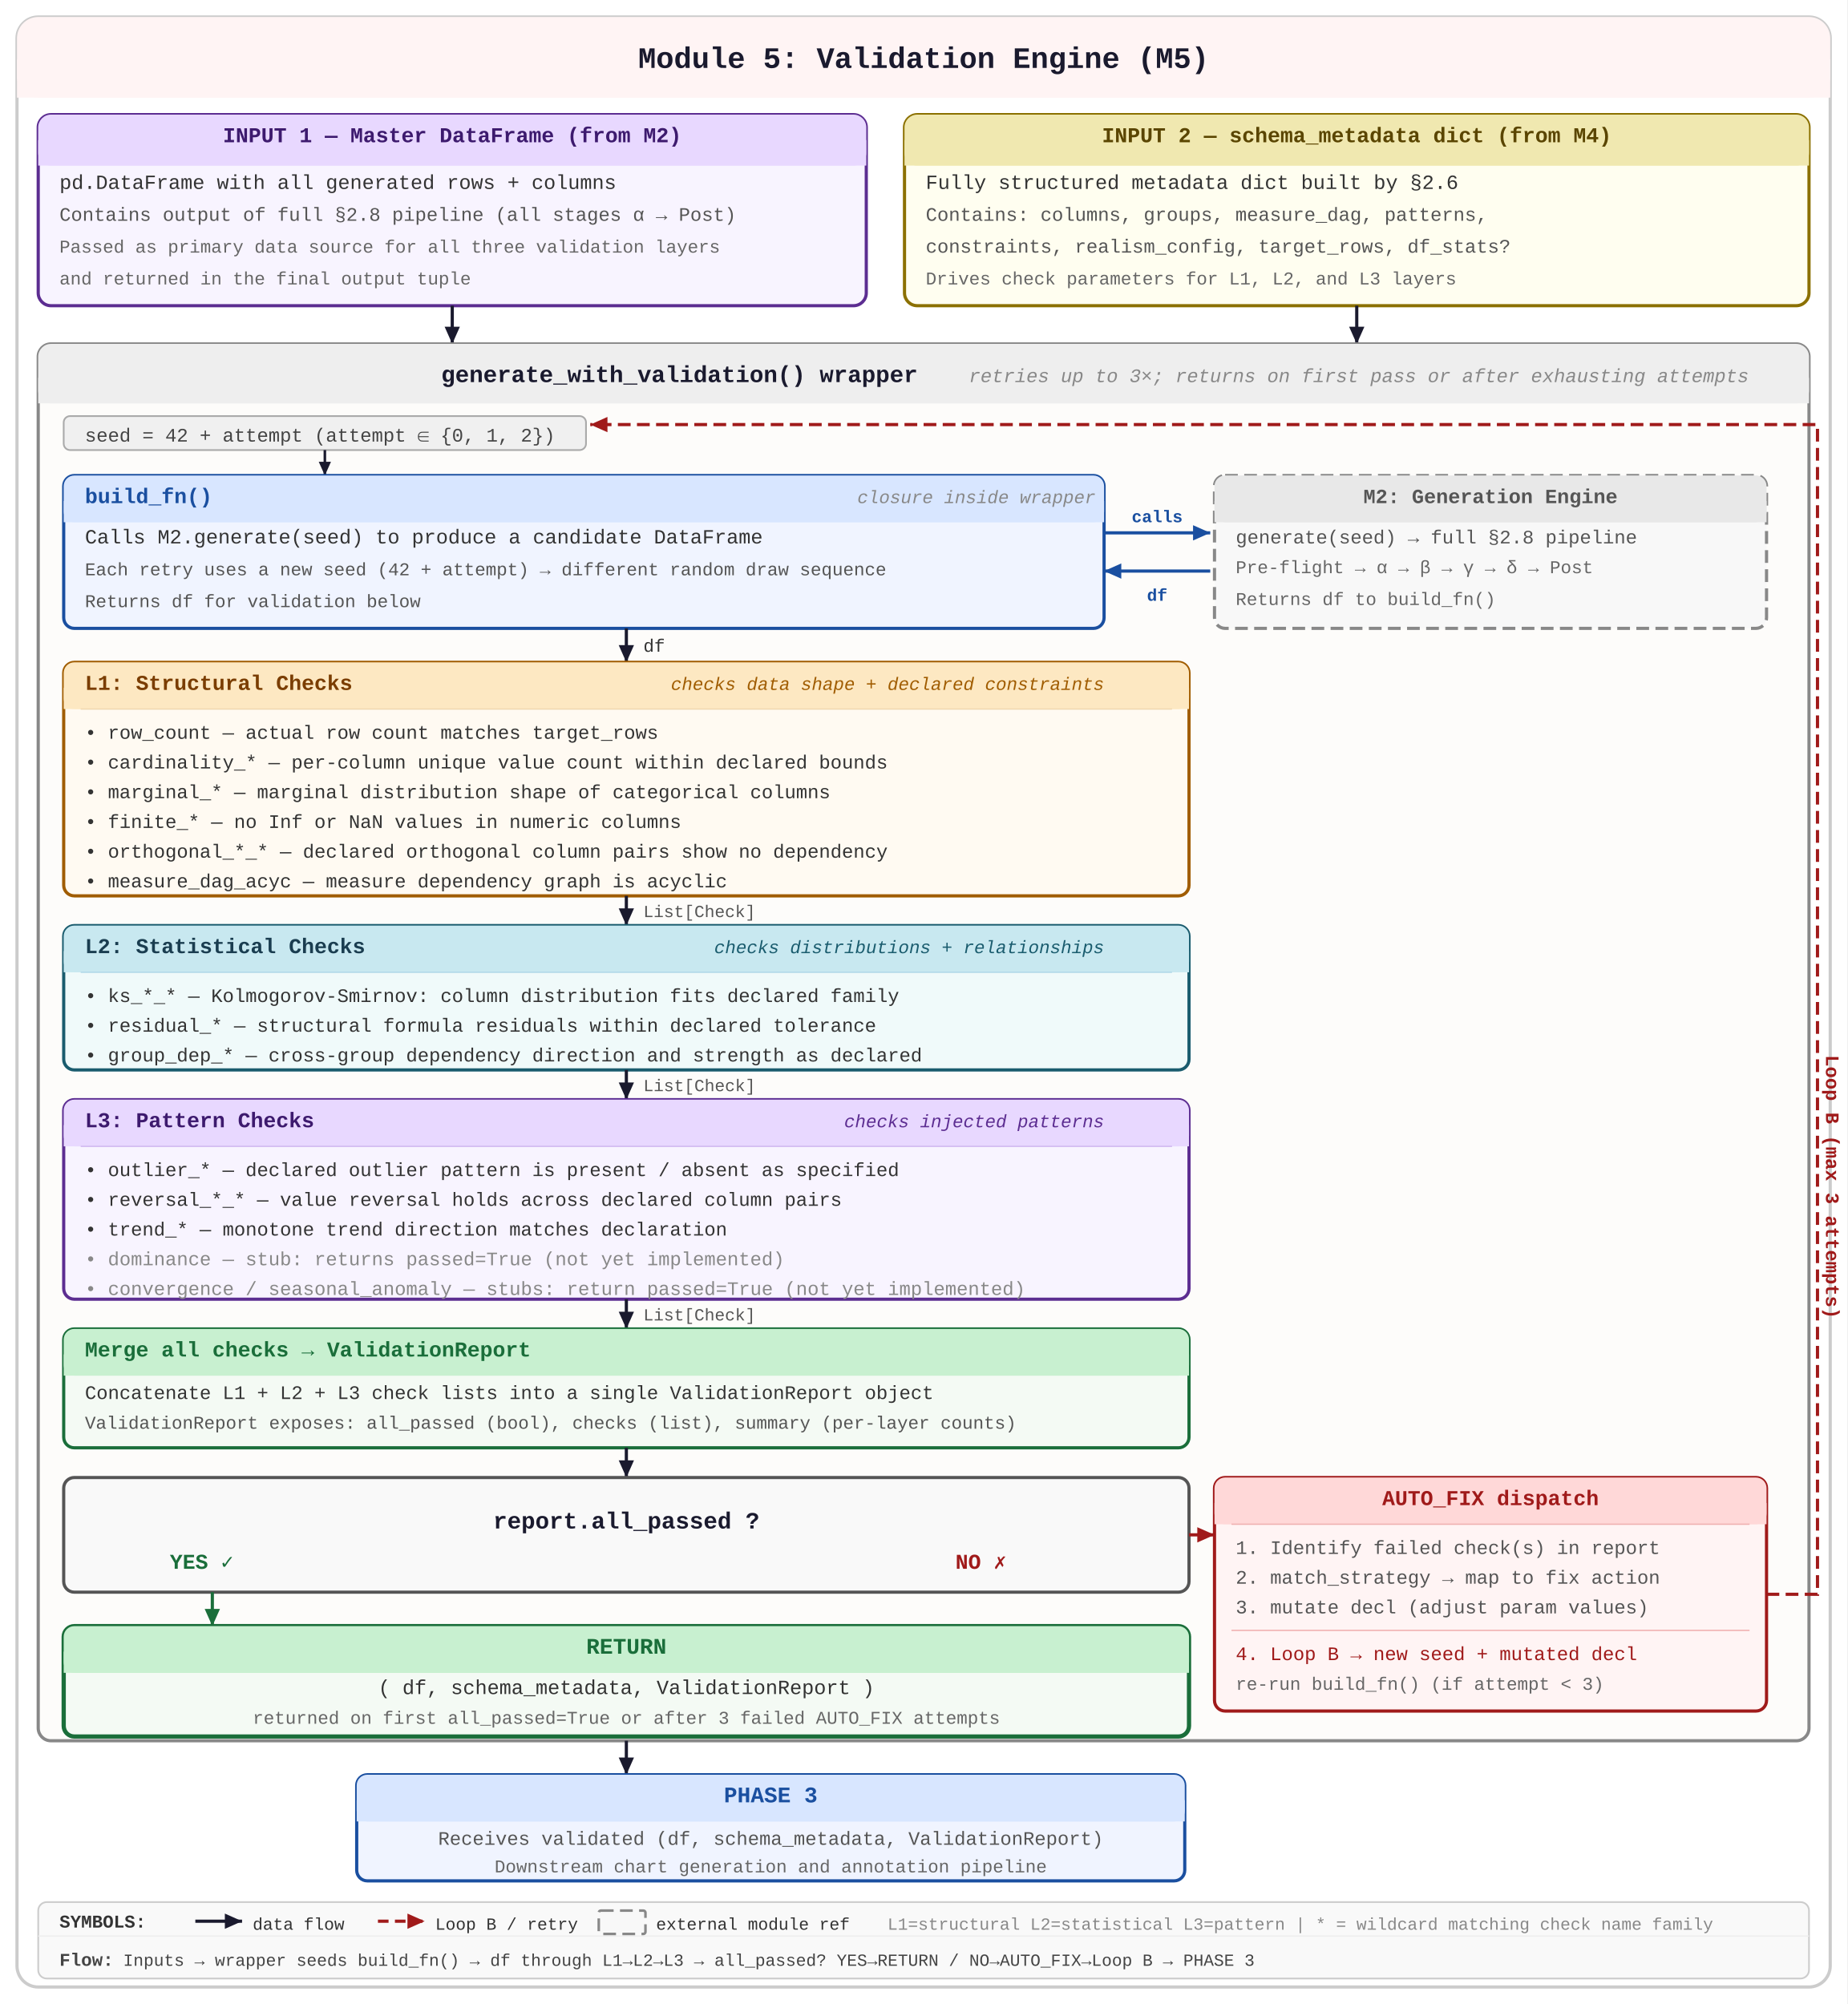
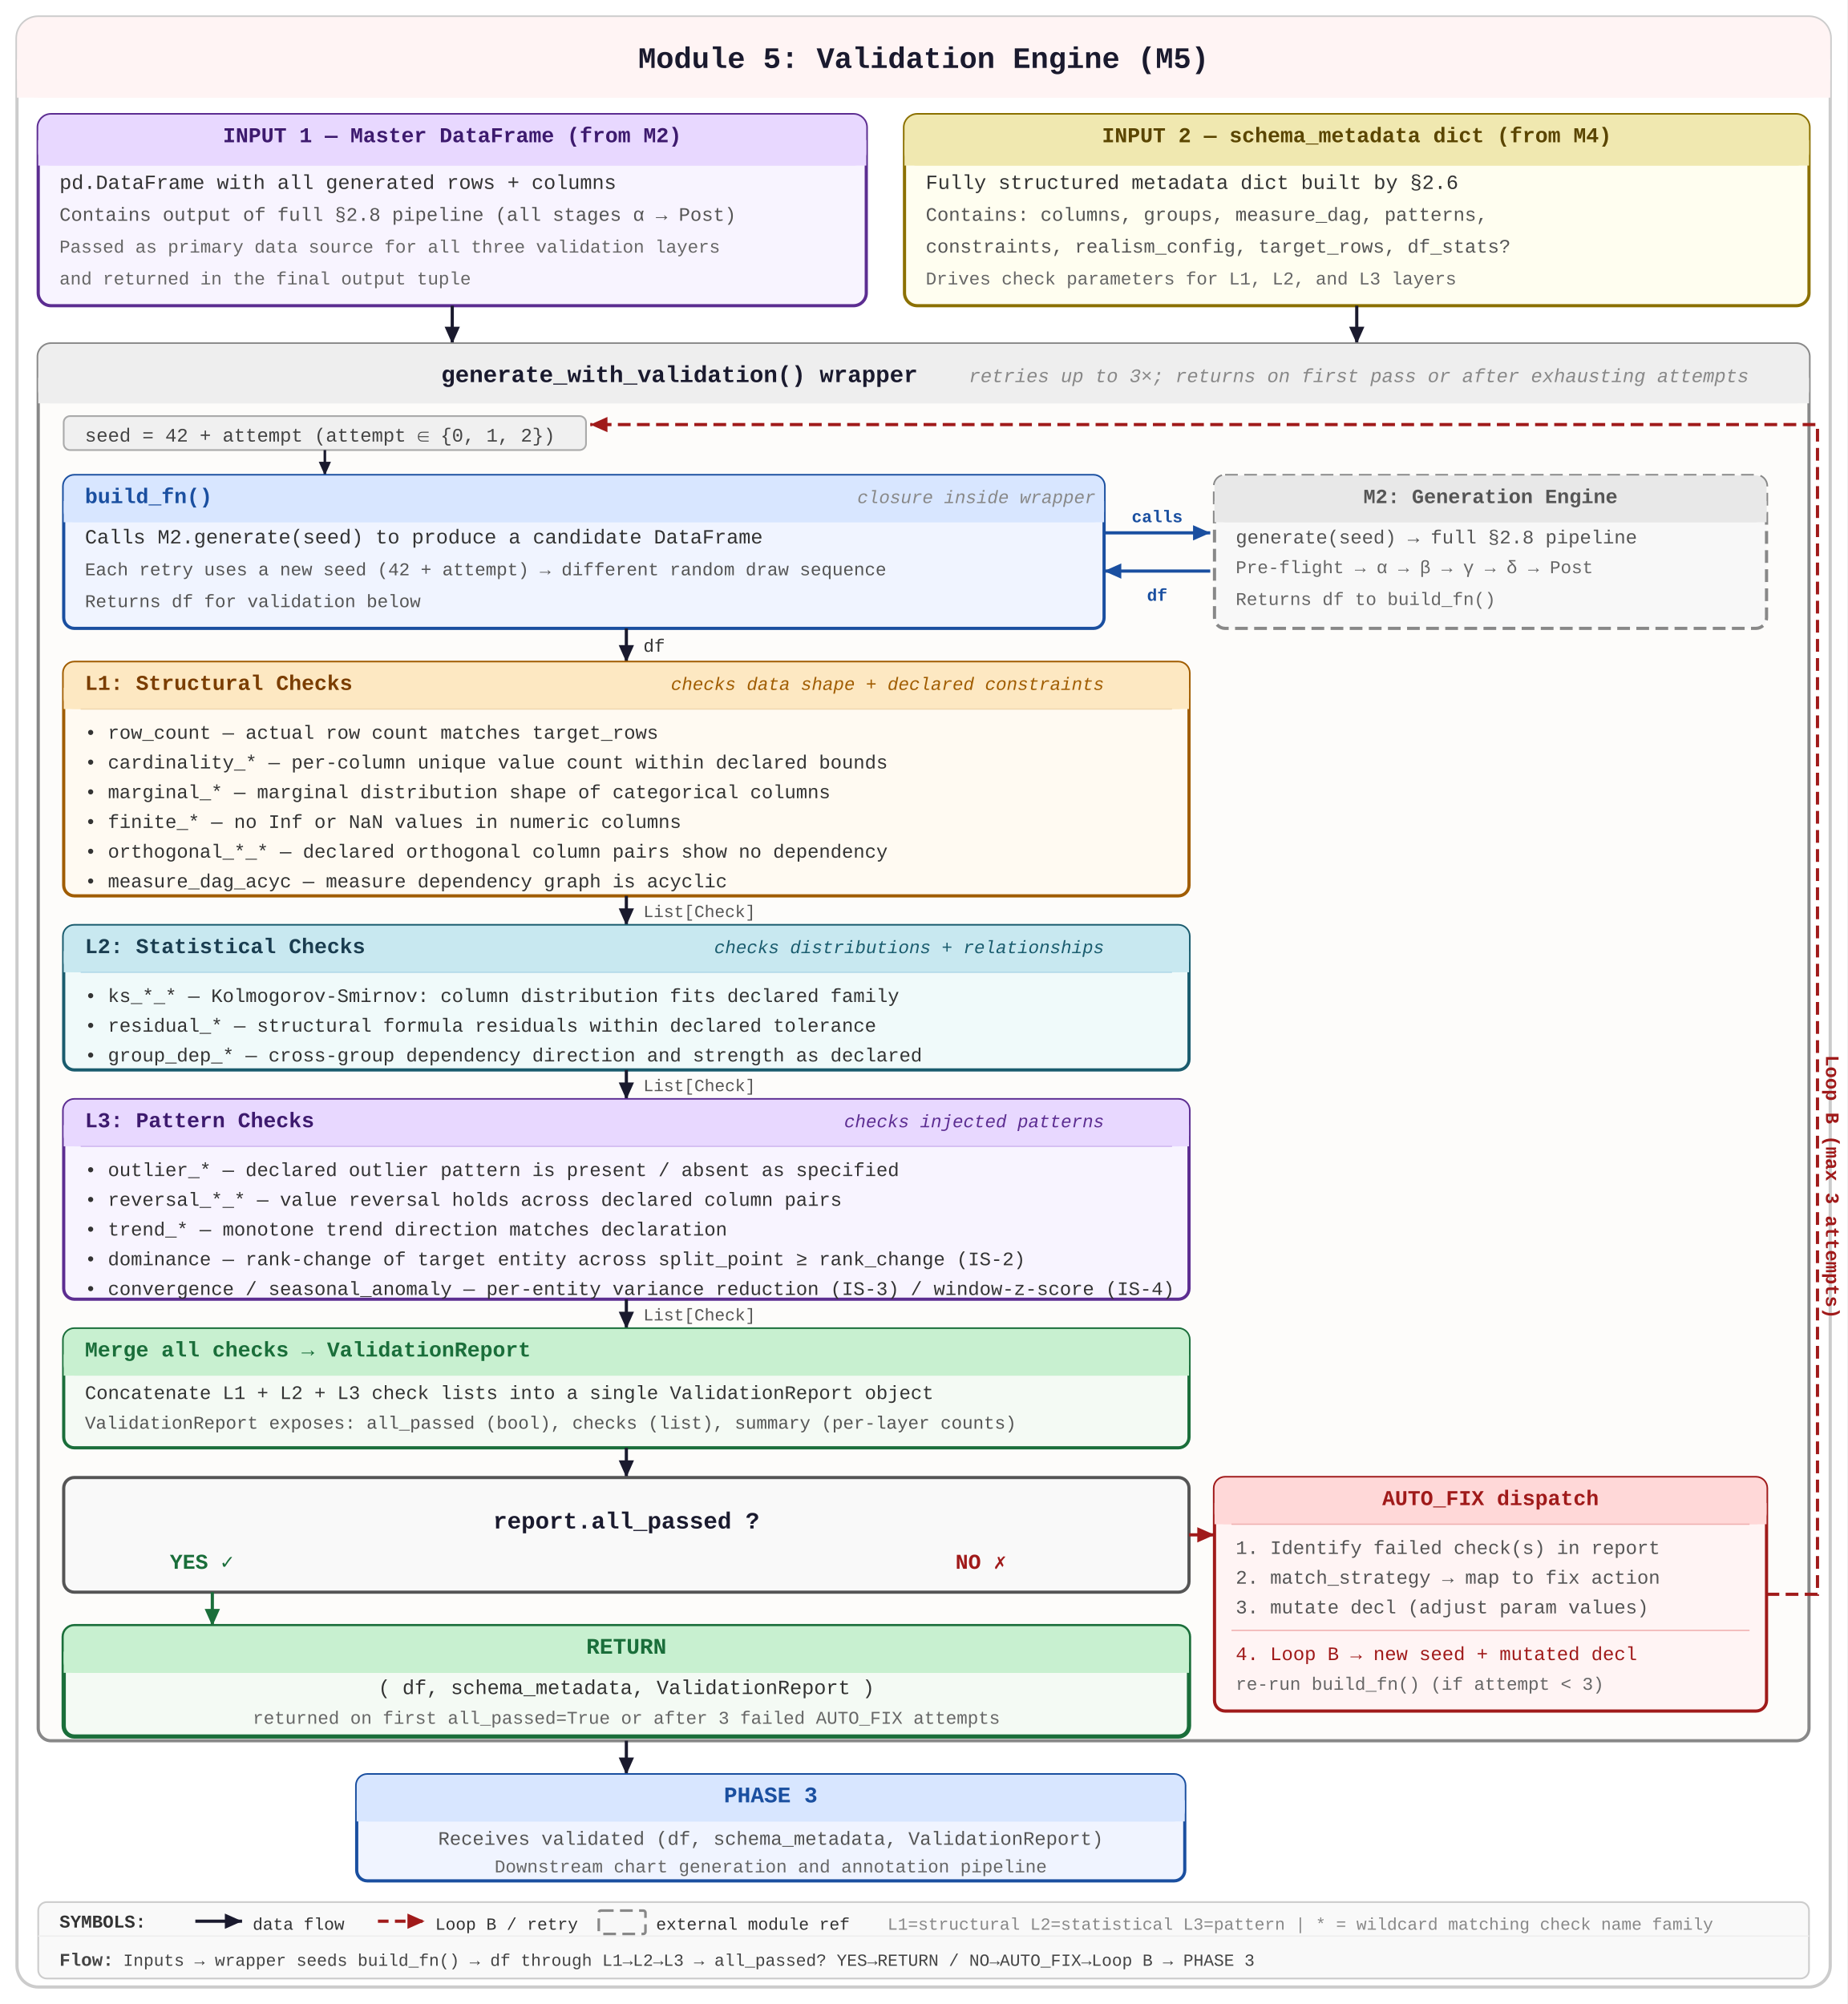
<svg xmlns="http://www.w3.org/2000/svg" viewBox="0 0 870 944" font-family="'Courier New', Courier, 'Lucida Console', monospace">
  <defs>
    <marker id="aw" viewBox="0 0 10 10" refX="9" refY="5" markerWidth="6" markerHeight="6" orient="auto">
      <path d="M0,1 L9,5 L0,9 z" fill="#1a1a2e" />
    </marker>
    <marker id="ag" viewBox="0 0 10 10" refX="9" refY="5" markerWidth="6" markerHeight="6" orient="auto">
      <path d="M0,1 L9,5 L0,9 z" fill="#1a6e3a" />
    </marker>
    <marker id="ar" viewBox="0 0 10 10" refX="9" refY="5" markerWidth="6" markerHeight="6" orient="auto">
      <path d="M0,1 L9,5 L0,9 z" fill="#a01a1a" />
    </marker>
    <marker id="afix" viewBox="0 0 10 10" refX="9" refY="5" markerWidth="6" markerHeight="6" orient="auto">
      <path d="M0,1 L9,5 L0,9 z" fill="#7a3d00" />
    </marker>
    <marker id="alb" viewBox="0 0 10 10" refX="9" refY="5" markerWidth="6" markerHeight="6" orient="auto">
      <path d="M0,1 L9,5 L0,9 z" fill="#1a4fa0" />
    </marker>
  </defs>
  <rect width="870" height="944" fill="#ffffff" />
  <rect x="8" y="8" width="854" height="928" rx="10" fill="none" stroke="#cccccc" stroke-width="1.5" />
  <rect x="8" y="8" width="854" height="38" rx="10" fill="#fff4f4" />
  <rect x="8" y="28" width="854" height="18" fill="#fff4f4" />
  <text x="435" y="32" text-anchor="middle" fill="#1a1a2e" font-size="14" font-weight="bold">Module 5: Validation Engine (M5)</text>
  <rect x="18" y="54" width="390" height="90" rx="6" fill="#f8f4ff" stroke="#5c2d91" stroke-width="1.5" />
  <rect x="18" y="54" width="390" height="24" rx="6" fill="#e8d8ff" />
  <rect x="18" y="66" width="390" height="12" fill="#e8d8ff" />
  <text x="213" y="67" text-anchor="middle" fill="#3d1a6e" font-size="10" font-weight="bold">INPUT 1 — Master DataFrame  (from M2)</text>
  <text x="28" y="89" fill="#333" font-size="9.5">pd.DataFrame with all generated rows + columns</text>
  <text x="28" y="104" fill="#555" font-size="9">Contains output of full §2.8 pipeline  (all stages α → Post)</text>
  <text x="28" y="119" fill="#666" font-size="8.5">Passed as primary data source for all three validation layers</text>
  <text x="28" y="134" fill="#666" font-size="8.5">and returned in the final output tuple</text>
  <rect x="426" y="54" width="426" height="90" rx="6" fill="#fffef0" stroke="#8B7000" stroke-width="1.5" />
  <rect x="426" y="54" width="426" height="24" rx="6" fill="#f0e8b0" />
  <rect x="426" y="66" width="426" height="12" fill="#f0e8b0" />
  <text x="639" y="67" text-anchor="middle" fill="#5a4500" font-size="10" font-weight="bold">INPUT 2 — schema_metadata dict  (from M4)</text>
  <text x="436" y="89" fill="#333" font-size="9.5">Fully structured metadata dict built by §2.6</text>
  <text x="436" y="104" fill="#555" font-size="9">Contains: columns, groups, measure_dag, patterns,</text>
  <text x="436" y="119" fill="#555" font-size="9">constraints, realism_config, target_rows, df_stats?</text>
  <text x="436" y="134" fill="#666" font-size="8.5">Drives check parameters for L1, L2, and L3 layers</text>
  <line x1="213" y1="144" x2="213" y2="162" stroke="#1a1a2e" stroke-width="1.5" marker-end="url(#aw)" />
  <line x1="639" y1="144" x2="639" y2="162" stroke="#1a1a2e" stroke-width="1.5" marker-end="url(#aw)" />
  <rect x="18" y="162" width="834" height="658" rx="6" fill="#fdfcfa" stroke="#888" stroke-width="1.5" />
  <rect x="18" y="162" width="834" height="28" rx="6" fill="#eeeeee" />
  <rect x="18" y="178" width="834" height="12" fill="#eeeeee" />
  <text x="320" y="180" text-anchor="middle" fill="#1a1a2e" font-size="11" font-weight="bold">generate_with_validation()  wrapper</text>
  <text x="640" y="180" text-anchor="middle" fill="#888" font-size="9" font-style="italic">retries up to 3×; returns on first pass or after exhausting attempts</text>
  <rect x="30" y="196" width="246" height="16" rx="3" fill="#f0f0f0" stroke="#aaaaaa" stroke-width="0.8" />
  <text x="40" y="208" fill="#444" font-size="9">seed  =  42 + attempt    (attempt ∈ {0, 1, 2})</text>
  <line x1="153" y1="212" x2="153" y2="224" stroke="#1a1a2e" stroke-width="1.2" marker-end="url(#aw)" />
  <rect x="30" y="224" width="490" height="72" rx="5" fill="#f0f4ff" stroke="#1a4fa0" stroke-width="1.5" />
  <rect x="30" y="224" width="490" height="22" rx="5" fill="#d8e6ff" />
  <rect x="30" y="236" width="490" height="10" fill="#d8e6ff" />
  <text x="40" y="237" fill="#1a4fa0" font-size="10" font-weight="bold">build_fn()</text>
  <text x="516" y="237" text-anchor="end" fill="#888" font-size="8.5" font-style="italic">closure inside wrapper</text>
  <text x="40" y="256" fill="#333" font-size="9.5">Calls  M2.generate(seed)  to produce a candidate DataFrame</text>
  <text x="40" y="271" fill="#555" font-size="8.5">Each retry uses a new seed  (42 + attempt)  →  different random draw sequence</text>
  <text x="40" y="286" fill="#555" font-size="8.5">Returns  df  for validation below</text>
  <line x1="520" y1="251" x2="570" y2="251" stroke="#1a4fa0" stroke-width="1.5" marker-end="url(#alb)" />
  <text x="545" y="246" text-anchor="middle" fill="#1a4fa0" font-size="8" font-weight="bold">calls</text>
  <line x1="570" y1="269" x2="520" y2="269" stroke="#1a4fa0" stroke-width="1.5" marker-end="url(#alb)" />
  <text x="545" y="283" text-anchor="middle" fill="#1a4fa0" font-size="8" font-weight="bold">df</text>
  <rect x="572" y="224" width="260" height="72" rx="5" fill="#f8f8f8" stroke="#888" stroke-width="1.5" stroke-dasharray="6,3" />
  <rect x="572" y="224" width="260" height="22" rx="5" fill="#e8e8e8" />
  <rect x="572" y="236" width="260" height="10" fill="#e8e8e8" />
  <text x="702" y="237" text-anchor="middle" fill="#555" font-size="9.5" font-weight="bold">M2: Generation Engine</text>
  <text x="582" y="256" fill="#555" font-size="9">generate(seed)  →  full §2.8 pipeline</text>
  <text x="582" y="270" fill="#666" font-size="8.5">Pre-flight → α → β → γ → δ → Post</text>
  <text x="582" y="285" fill="#666" font-size="8.5">Returns  df  to  build_fn()</text>
  <line x1="295" y1="296" x2="295" y2="312" stroke="#1a1a2e" stroke-width="1.5" marker-end="url(#aw)" />
  <text x="303" y="307" fill="#333" font-size="8.5">df</text>
  <rect x="30" y="312" width="530" height="110" rx="5" fill="#fffaf2" stroke="#a05c00" stroke-width="1.5" />
  <rect x="30" y="312" width="530" height="22" rx="5" fill="#fde8c2" />
  <rect x="30" y="324" width="530" height="10" fill="#fde8c2" />
  <text x="40" y="325" fill="#7a3d00" font-size="10" font-weight="bold">L1: Structural Checks</text>
  <text x="520" y="325" text-anchor="end" fill="#a05c00" font-size="8.5" font-style="italic">checks data shape + declared constraints</text>
  <line x1="38" y1="334" x2="552" y2="334" stroke="#f0d8b0" stroke-width="0.6" />
  <text x="40" y="348" fill="#333" font-size="9">•  row_count          —  actual row count matches target_rows</text>
  <text x="40" y="362" fill="#333" font-size="9">•  cardinality_*      —  per-column unique value count within declared bounds</text>
  <text x="40" y="376" fill="#333" font-size="9">•  marginal_*         —  marginal distribution shape of categorical columns</text>
  <text x="40" y="390" fill="#333" font-size="9">•  finite_*           —  no Inf or NaN values in numeric columns</text>
  <text x="40" y="404" fill="#333" font-size="9">•  orthogonal_*_*     —  declared orthogonal column pairs show no dependency</text>
  <text x="40" y="418" fill="#333" font-size="9">•  measure_dag_acyc   —  measure dependency graph is acyclic</text>
  <line x1="295" y1="422" x2="295" y2="436" stroke="#1a1a2e" stroke-width="1.5" marker-end="url(#aw)" />
  <text x="303" y="432" fill="#555" font-size="8">List[Check]</text>
  <rect x="30" y="436" width="530" height="68" rx="5" fill="#f0fafa" stroke="#1a5c6e" stroke-width="1.5" />
  <rect x="30" y="436" width="530" height="22" rx="5" fill="#c8e8f0" />
  <rect x="30" y="448" width="530" height="10" fill="#c8e8f0" />
  <text x="40" y="449" fill="#1a3d50" font-size="10" font-weight="bold">L2: Statistical Checks</text>
  <text x="520" y="449" text-anchor="end" fill="#1a5c6e" font-size="8.5" font-style="italic">checks distributions + relationships</text>
  <line x1="38" y1="458" x2="552" y2="458" stroke="#b0d8e8" stroke-width="0.6" />
  <text x="40" y="472" fill="#333" font-size="9">•  ks_*_*                  —  Kolmogorov-Smirnov: column distribution fits declared family</text>
  <text x="40" y="486" fill="#333" font-size="9">•  residual_*             —  structural formula residuals within declared tolerance</text>
  <text x="40" y="500" fill="#333" font-size="9">•  group_dep_*             —  cross-group dependency direction and strength as declared</text>
  <line x1="295" y1="504" x2="295" y2="518" stroke="#1a1a2e" stroke-width="1.5" marker-end="url(#aw)" />
  <text x="303" y="514" fill="#555" font-size="8">List[Check]</text>
  <rect x="30" y="518" width="530" height="94" rx="5" fill="#f8f4ff" stroke="#5c2d91" stroke-width="1.5" />
  <rect x="30" y="518" width="530" height="22" rx="5" fill="#e8d8ff" />
  <rect x="30" y="530" width="530" height="10" fill="#e8d8ff" />
  <text x="40" y="531" fill="#3d1a6e" font-size="10" font-weight="bold">L3: Pattern Checks</text>
  <text x="520" y="531" text-anchor="end" fill="#5c2d91" font-size="8.5" font-style="italic">checks injected patterns</text>
  <line x1="38" y1="540" x2="552" y2="540" stroke="#d0b8f0" stroke-width="0.6" />
  <text x="40" y="554" fill="#333" font-size="9">•  outlier_*        —  declared outlier pattern is present / absent as specified</text>
  <text x="40" y="568" fill="#333" font-size="9">•  reversal_*_*     —  value reversal holds across declared column pairs</text>
  <text x="40" y="582" fill="#333" font-size="9">•  trend_*          —  monotone trend direction matches declaration</text>
-   <text x="40" y="596" fill="#888" font-size="9">•  dominance        —  stub: returns passed=True  (not yet implemented)</text>
-   <text x="40" y="610" fill="#888" font-size="9">•  convergence / seasonal_anomaly  —  stubs: return passed=True  (not yet implemented)</text>
+   <text x="40" y="596" fill="#333" font-size="9">•  dominance        —  rank-change of target entity across split_point ≥ rank_change (IS-2)</text>
+   <text x="40" y="610" fill="#333" font-size="9">•  convergence / seasonal_anomaly  —  per-entity variance reduction (IS-3) / window-z-score (IS-4)</text>
  <line x1="295" y1="612" x2="295" y2="626" stroke="#1a1a2e" stroke-width="1.5" marker-end="url(#aw)" />
  <text x="303" y="622" fill="#555" font-size="8">List[Check]</text>
  <rect x="30" y="626" width="530" height="56" rx="5" fill="#f4faf4" stroke="#1a6e3a" stroke-width="1.5" />
  <rect x="30" y="626" width="530" height="22" rx="5" fill="#c8f0d0" />
  <rect x="30" y="638" width="530" height="10" fill="#c8f0d0" />
  <text x="40" y="639" fill="#1a6e3a" font-size="10" font-weight="bold">Merge all checks  →  ValidationReport</text>
  <text x="40" y="659" fill="#333" font-size="9">Concatenate L1 + L2 + L3 check lists into a single ValidationReport object</text>
  <text x="40" y="673" fill="#555" font-size="8.5">ValidationReport exposes:  all_passed  (bool),  checks  (list),  summary  (per-layer counts)</text>
  <line x1="295" y1="682" x2="295" y2="696" stroke="#1a1a2e" stroke-width="1.5" marker-end="url(#aw)" />
  <rect x="30" y="696" width="530" height="54" rx="5" fill="#f9f9f9" stroke="#555555" stroke-width="1.5" />
  <text x="295" y="720" text-anchor="middle" fill="#1a1a2e" font-size="11" font-weight="bold">report.all_passed ?</text>
  <text x="80" y="739" fill="#1a6e3a" font-size="10" font-weight="bold">YES ✓</text>
  <line x1="100" y1="750" x2="100" y2="766" stroke="#1a6e3a" stroke-width="1.5" marker-end="url(#ag)" />
  <text x="450" y="739" fill="#a01a1a" font-size="10" font-weight="bold">NO ✗</text>
  <line x1="560" y1="723" x2="572" y2="723" stroke="#a01a1a" stroke-width="1.5" marker-end="url(#ar)" />
  <rect x="572" y="696" width="260" height="110" rx="5" fill="#fff4f4" stroke="#a01a1a" stroke-width="1.5" />
  <rect x="572" y="696" width="260" height="22" rx="5" fill="#ffd8d8" />
  <rect x="572" y="708" width="260" height="10" fill="#ffd8d8" />
  <text x="702" y="709" text-anchor="middle" fill="#a01a1a" font-size="10" font-weight="bold">AUTO_FIX dispatch</text>
  <line x1="580" y1="718" x2="824" y2="718" stroke="#f0b0b0" stroke-width="0.6" />
  <text x="582" y="732" fill="#555" font-size="9">1.  Identify failed check(s) in report</text>
  <text x="582" y="746" fill="#555" font-size="9">2.  match_strategy  →  map to fix action</text>
  <text x="582" y="760" fill="#555" font-size="9">3.  mutate decl  (adjust param values)</text>
  <line x1="580" y1="768" x2="824" y2="768" stroke="#f0b0b0" stroke-width="0.6" />
  <text x="582" y="782" fill="#a01a1a" font-size="9">4.  Loop B  →  new seed + mutated decl</text>
  <text x="582" y="796" fill="#666" font-size="8.5">    re-run build_fn()  (if attempt &lt; 3)</text>
  <path d="M 832,751 L 856,751 L 856,200 L 278,200" fill="none" stroke="#a01a1a" stroke-width="1.5" stroke-dasharray="6,3" marker-end="url(#ar)" />
  <text x="860" y="497" fill="#a01a1a" font-size="9" font-weight="bold" transform="rotate(90,860,497)">Loop B  (max 3 attempts)</text>
  <rect x="30" y="766" width="530" height="52" rx="5" fill="#f4faf4" stroke="#1a6e3a" stroke-width="2" />
  <rect x="30" y="766" width="530" height="22" rx="5" fill="#c8f0d0" />
  <rect x="30" y="778" width="530" height="10" fill="#c8f0d0" />
  <text x="295" y="779" text-anchor="middle" fill="#1a6e3a" font-size="10.5" font-weight="bold">RETURN</text>
  <text x="295" y="798" text-anchor="middle" fill="#333" font-size="9.5">( df,  schema_metadata,  ValidationReport )</text>
  <text x="295" y="812" text-anchor="middle" fill="#666" font-size="8.5">returned on first all_passed=True  or  after 3 failed AUTO_FIX attempts</text>
  <line x1="295" y1="820" x2="295" y2="836" stroke="#1a1a2e" stroke-width="1.5" marker-end="url(#aw)" />
  <rect x="168" y="836" width="390" height="50" rx="5" fill="#f0f4ff" stroke="#1a4fa0" stroke-width="1.5" />
  <rect x="168" y="836" width="390" height="22" rx="5" fill="#d8e6ff" />
  <rect x="168" y="848" width="390" height="10" fill="#d8e6ff" />
  <text x="363" y="849" text-anchor="middle" fill="#1a4fa0" font-size="10.5" font-weight="bold">PHASE 3</text>
  <text x="363" y="869" text-anchor="middle" fill="#555" font-size="9">Receives validated (df, schema_metadata, ValidationReport)</text>
  <text x="363" y="882" text-anchor="middle" fill="#666" font-size="8.5">Downstream chart generation and annotation pipeline</text>
  <rect x="18" y="896" width="834" height="36" rx="4" fill="#f9f9f9" stroke="#cccccc" stroke-width="0.8" />
  <line x1="18" y1="912" x2="852" y2="912" stroke="#eeeeee" stroke-width="0.6" />
  <text x="28" y="908" fill="#333" font-size="8.5" font-weight="bold">SYMBOLS:</text>
  <line x1="92" y1="905" x2="114" y2="905" stroke="#1a1a2e" stroke-width="1.5" marker-end="url(#aw)" />
  <text x="119" y="909" fill="#333" font-size="8">data flow</text>
  <line x1="178" y1="905" x2="200" y2="905" stroke="#a01a1a" stroke-width="1.5" stroke-dasharray="5,3" marker-end="url(#ar)" />
  <text x="205" y="909" fill="#333" font-size="8">Loop B / retry</text>
  <rect x="282" y="900" width="22" height="11" fill="#f8f8f8" stroke="#888" stroke-width="1.2" stroke-dasharray="6,3" rx="1" />
  <text x="309" y="909" fill="#333" font-size="8">external module ref</text>
  <text x="418" y="909" fill="#888" font-size="8">L1=structural  L2=statistical  L3=pattern  |  * = wildcard matching check name family</text>
  <text x="28" y="926" fill="#444" font-size="8.5" font-weight="bold">Flow:</text>
  <text x="58" y="926" fill="#444" font-size="8">Inputs  →  wrapper seeds build_fn()  →  df through L1→L2→L3  →  all_passed?  YES→RETURN  /  NO→AUTO_FIX→Loop B  →  PHASE 3</text>
</svg>
